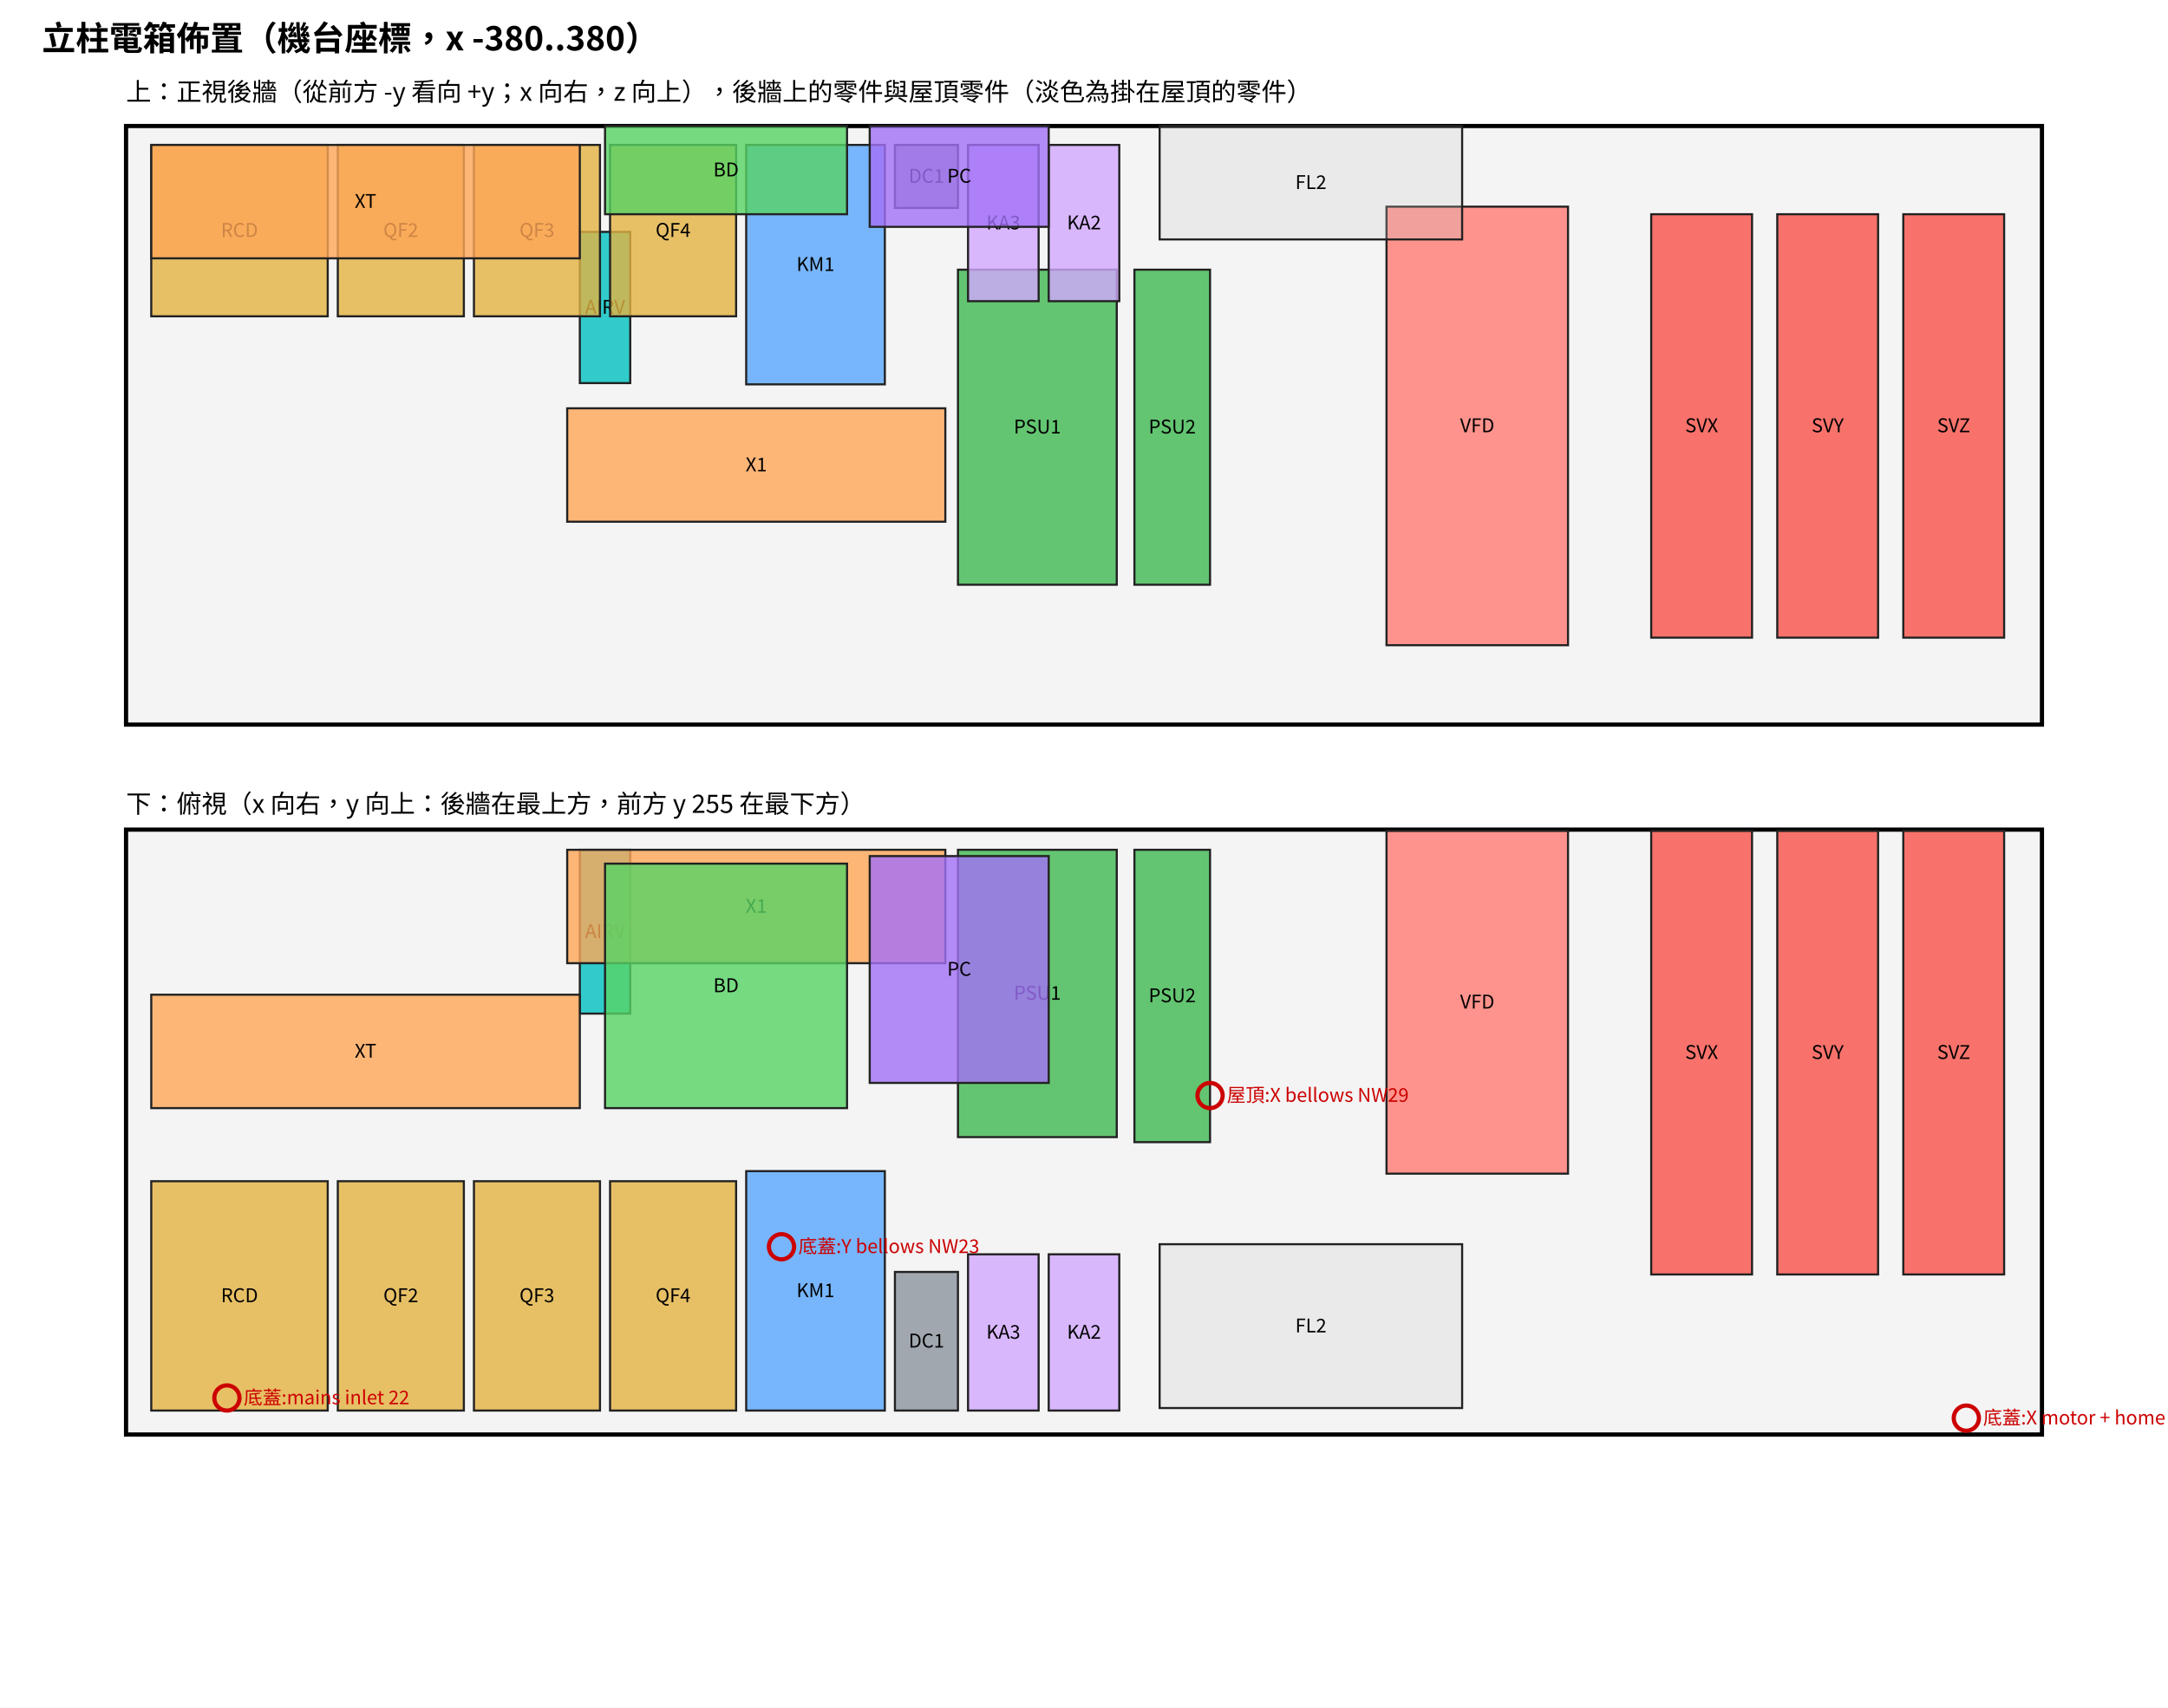
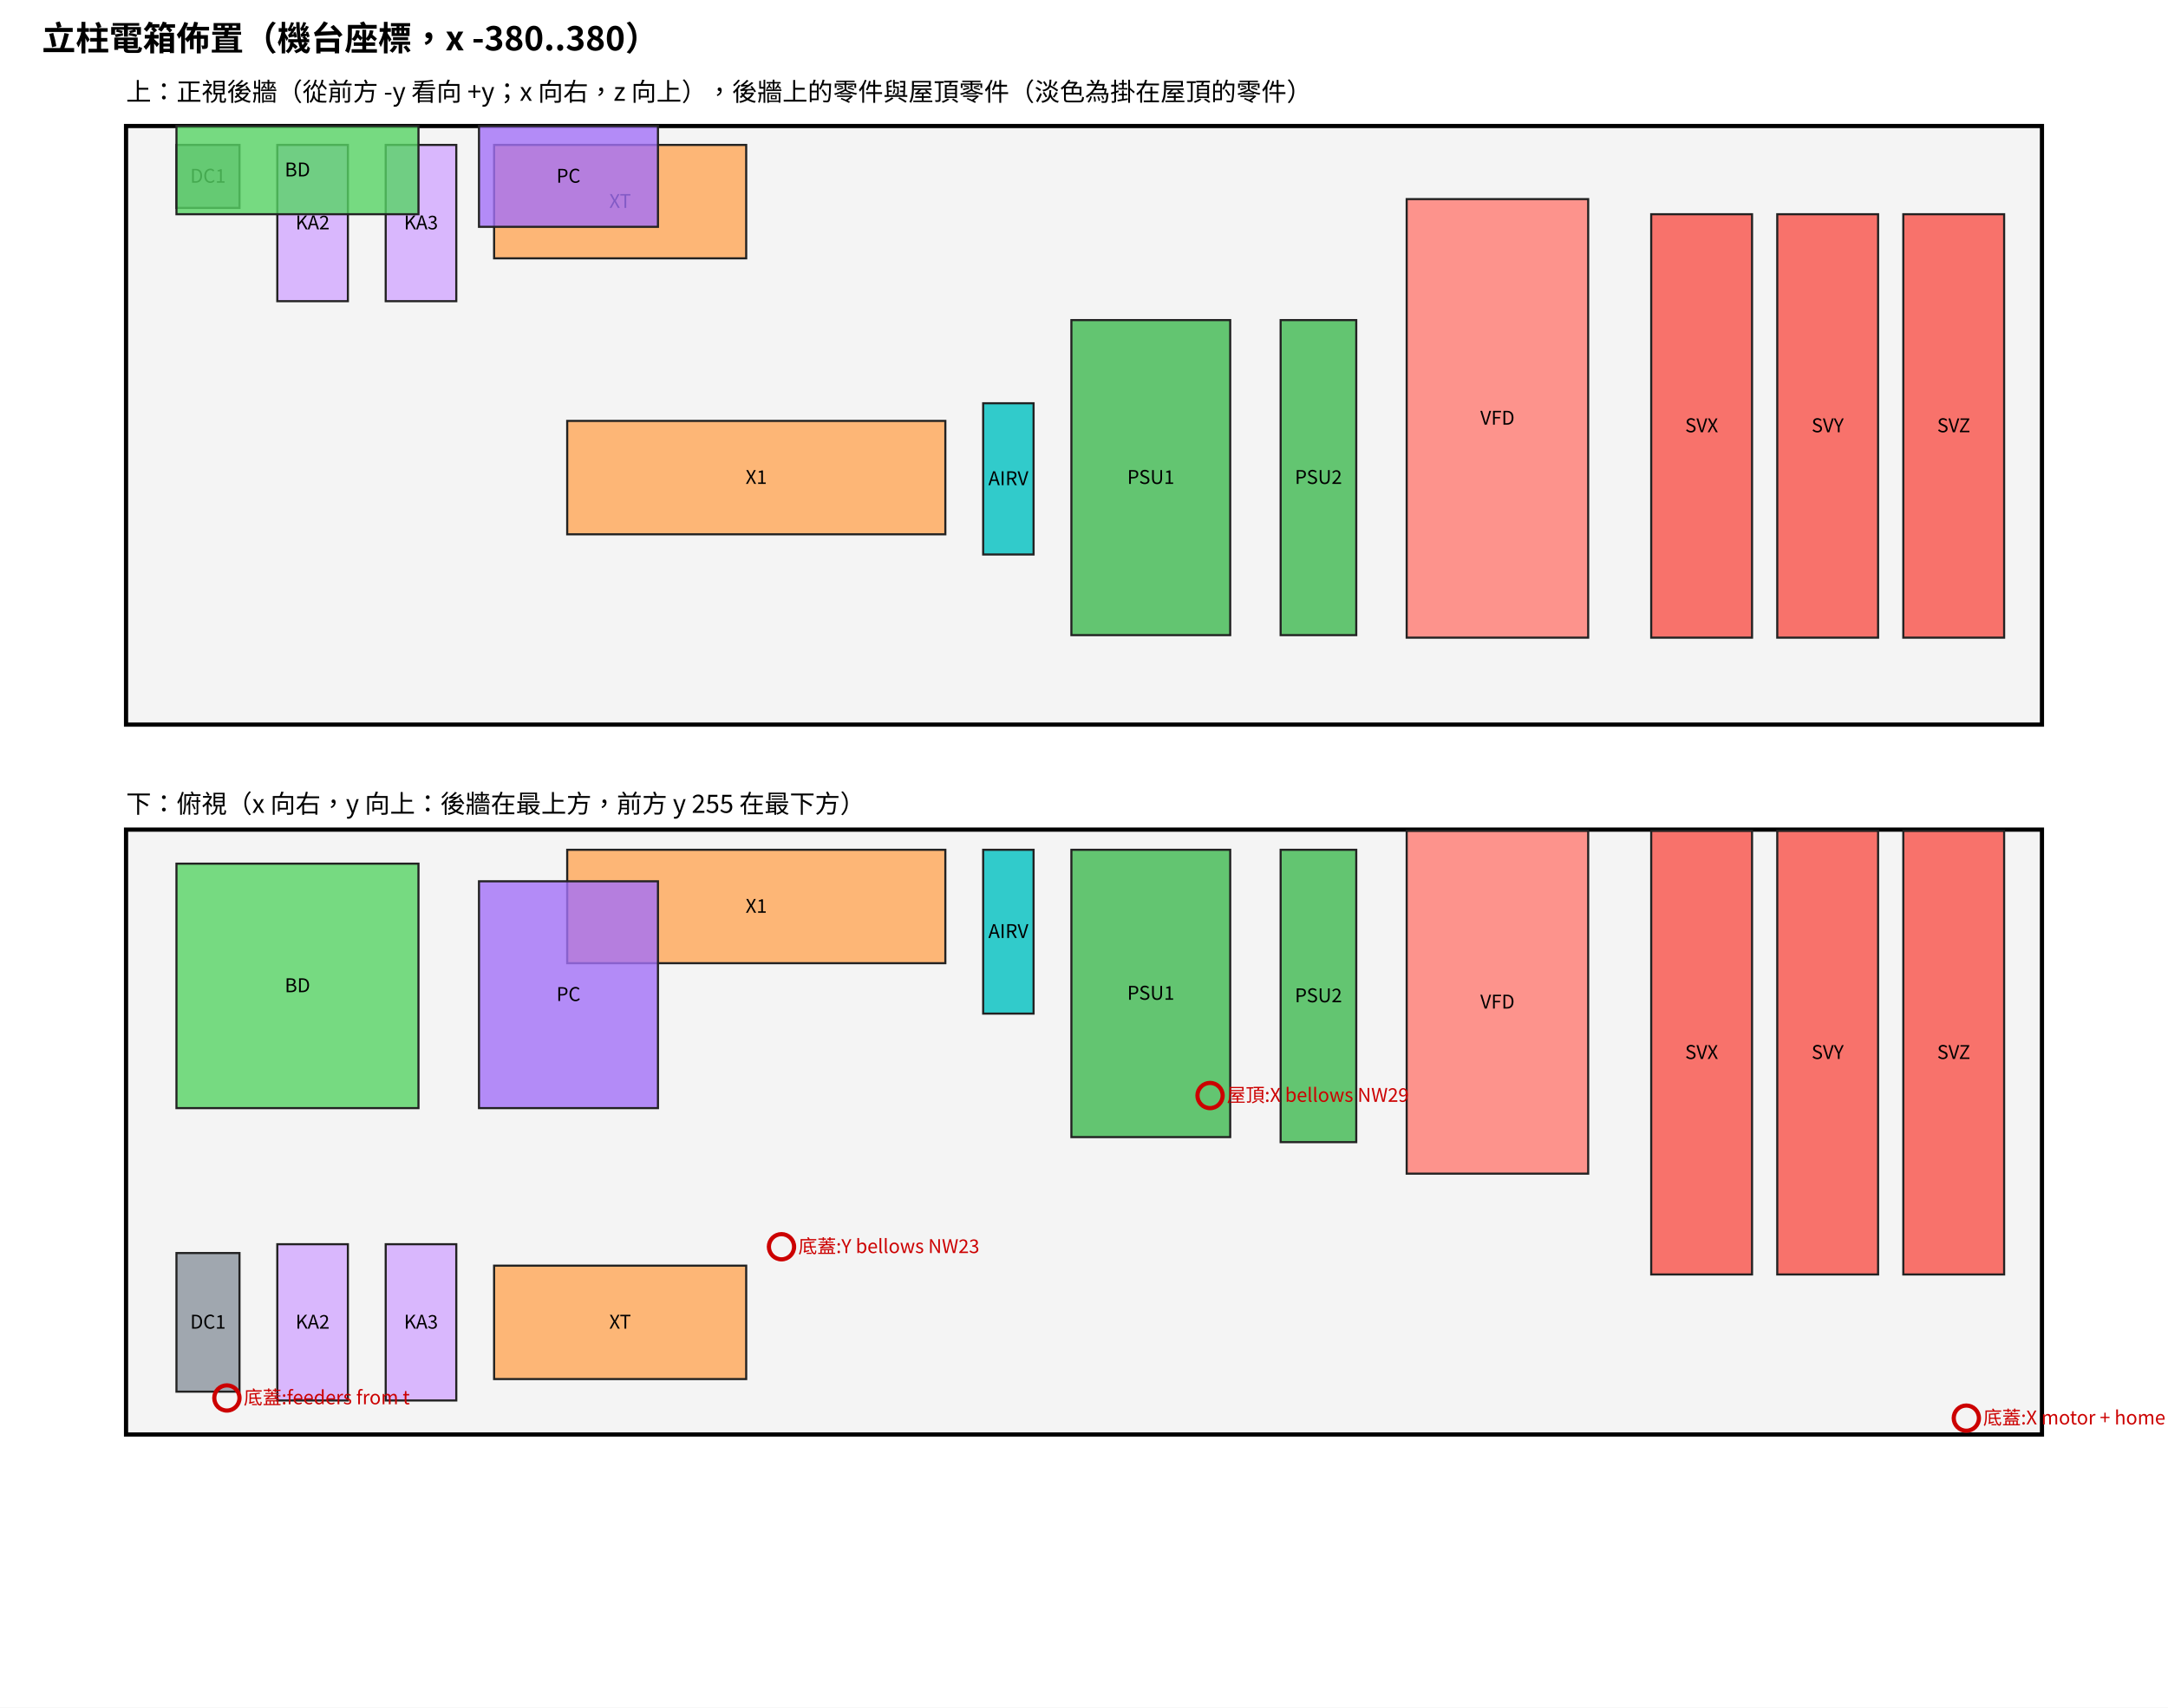
<svg xmlns="http://www.w3.org/2000/svg" width="1032" height="813" font-family="Noto Sans CJK TC, sans-serif">
  <rect width="100%" height="100%" fill="#fff" />
  <text x="20" y="24" font-size="16" font-weight="bold">立柱電箱佈置（機台座標，x -380..380）</text>
  <text x="60" y="48" font-size="12">上：正視後牆（從前方 -y 看向 +y；x 向右，z 向上），後牆上的零件與屋頂零件（淡色為掛在屋頂的零件）</text>
  <rect x="60" y="60" width="912" height="285" fill="#f4f4f4" stroke="#000" stroke-width="2" />
+   <rect x="270.0" y="200.4" width="180.0" height="54.0" fill="#ffa657" fill-opacity="0.8" stroke="#222" />
+   <text x="360.0" y="230.4" font-size="9" text-anchor="middle">X1</text>
+   <rect x="468.0" y="192.0" width="24.0" height="72.0" fill="#00c0c0" fill-opacity="0.8" stroke="#222" />
+   <text x="480.0" y="231.0" font-size="9" text-anchor="middle">AIRV</text>
+   <rect x="510.0" y="152.4" width="75.6" height="150.0" fill="#3fb950" fill-opacity="0.8" stroke="#222" />
+   <text x="547.8" y="230.4" font-size="9" text-anchor="middle">PSU1</text>
+   <rect x="609.6" y="152.4" width="36.0" height="150.0" fill="#3fb950" fill-opacity="0.8" stroke="#222" />
+   <text x="627.6" y="230.4" font-size="9" text-anchor="middle">PSU2</text>
+   <rect x="669.6" y="94.8" width="86.4" height="208.8" fill="#ff7b72" fill-opacity="0.8" stroke="#222" />
+   <text x="712.8" y="202.2" font-size="9" text-anchor="middle">VFD</text>
  <rect x="786.0" y="102.0" width="48.0" height="201.6" fill="#f85149" fill-opacity="0.8" stroke="#222" />
  <text x="810.0" y="205.8" font-size="9" text-anchor="middle">SVX</text>
  <rect x="846.0" y="102.0" width="48.0" height="201.6" fill="#f85149" fill-opacity="0.8" stroke="#222" />
  <text x="870.0" y="205.8" font-size="9" text-anchor="middle">SVY</text>
  <rect x="906.0" y="102.0" width="48.0" height="201.6" fill="#f85149" fill-opacity="0.8" stroke="#222" />
  <text x="930.0" y="205.8" font-size="9" text-anchor="middle">SVZ</text>
-   <rect x="660.0" y="98.4" width="86.4" height="208.8" fill="#ff7b72" fill-opacity="0.8" stroke="#222" />
-   <text x="703.2" y="205.8" font-size="9" text-anchor="middle">VFD</text>
-   <rect x="456.0" y="128.4" width="75.6" height="150.0" fill="#3fb950" fill-opacity="0.8" stroke="#222" />
-   <text x="493.8" y="206.4" font-size="9" text-anchor="middle">PSU1</text>
-   <rect x="540.0" y="128.4" width="36.0" height="150.0" fill="#3fb950" fill-opacity="0.8" stroke="#222" />
-   <text x="558.0" y="206.4" font-size="9" text-anchor="middle">PSU2</text>
-   <rect x="276.0" y="110.4" width="24.0" height="72.0" fill="#00c0c0" fill-opacity="0.8" stroke="#222" />
-   <text x="288.0" y="149.4" font-size="9" text-anchor="middle">AIRV</text>
-   <rect x="270.0" y="194.4" width="180.0" height="54.0" fill="#ffa657" fill-opacity="0.8" stroke="#222" />
-   <text x="360.0" y="224.4" font-size="9" text-anchor="middle">X1</text>
-   <rect x="72.0" y="69.0" width="84.0" height="81.6" fill="#e3b341" fill-opacity="0.8" stroke="#222" />
-   <text x="114.0" y="112.8" font-size="9" text-anchor="middle">RCD</text>
-   <rect x="160.8" y="69.0" width="60.0" height="81.6" fill="#e3b341" fill-opacity="0.8" stroke="#222" />
-   <text x="190.8" y="112.8" font-size="9" text-anchor="middle">QF2</text>
-   <rect x="225.6" y="69.0" width="60.0" height="81.6" fill="#e3b341" fill-opacity="0.8" stroke="#222" />
-   <text x="255.6" y="112.8" font-size="9" text-anchor="middle">QF3</text>
-   <rect x="290.4" y="69.0" width="60.0" height="81.6" fill="#e3b341" fill-opacity="0.8" stroke="#222" />
-   <text x="320.4" y="112.8" font-size="9" text-anchor="middle">QF4</text>
-   <rect x="355.2" y="69.0" width="66.0" height="114.0" fill="#58a6ff" fill-opacity="0.8" stroke="#222" />
-   <text x="388.2" y="129.0" font-size="9" text-anchor="middle">KM1</text>
-   <rect x="426.0" y="69.0" width="30.0" height="30.0" fill="#8b949e" fill-opacity="0.8" stroke="#222" />
-   <text x="441.0" y="87.0" font-size="9" text-anchor="middle">DC1</text>
-   <rect x="460.8" y="69.0" width="33.6" height="74.4" fill="#d2a8ff" fill-opacity="0.8" stroke="#222" />
-   <text x="477.6" y="109.2" font-size="9" text-anchor="middle">KA3</text>
-   <rect x="499.2" y="69.0" width="33.6" height="74.4" fill="#d2a8ff" fill-opacity="0.8" stroke="#222" />
-   <text x="516.0" y="109.2" font-size="9" text-anchor="middle">KA2</text>
-   <rect x="72.0" y="69.0" width="204.0" height="54.0" fill="#ffa657" fill-opacity="0.8" stroke="#222" />
-   <text x="174.0" y="99.0" font-size="9" text-anchor="middle">XT</text>
-   <rect x="288.0" y="60.0" width="115.2" height="42.0" fill="#56d364" fill-opacity="0.8" stroke="#222" />
-   <text x="345.6" y="84.0" font-size="9" text-anchor="middle">BD</text>
-   <rect x="552.0" y="60.0" width="144.0" height="54.0" fill="#cccccc" fill-opacity="0.25" stroke="#222" />
-   <text x="624.0" y="90.0" font-size="9" text-anchor="middle">FL2</text>
-   <rect x="414.0" y="60.0" width="85.2" height="48.0" fill="#a371f7" fill-opacity="0.8" stroke="#222" />
-   <text x="456.6" y="87.0" font-size="9" text-anchor="middle">PC</text>
+   <rect x="84.0" y="69.0" width="30.0" height="30.0" fill="#8b949e" fill-opacity="0.8" stroke="#222" />
+   <text x="99.0" y="87.0" font-size="9" text-anchor="middle">DC1</text>
+   <rect x="132.0" y="69.0" width="33.6" height="74.4" fill="#d2a8ff" fill-opacity="0.8" stroke="#222" />
+   <text x="148.8" y="109.2" font-size="9" text-anchor="middle">KA2</text>
+   <rect x="183.6" y="69.0" width="33.6" height="74.4" fill="#d2a8ff" fill-opacity="0.8" stroke="#222" />
+   <text x="200.4" y="109.2" font-size="9" text-anchor="middle">KA3</text>
+   <rect x="235.2" y="69.0" width="120.0" height="54.0" fill="#ffa657" fill-opacity="0.8" stroke="#222" />
+   <text x="295.2" y="99.0" font-size="9" text-anchor="middle">XT</text>
+   <rect x="84.0" y="60.0" width="115.2" height="42.0" fill="#56d364" fill-opacity="0.8" stroke="#222" />
+   <text x="141.6" y="84.0" font-size="9" text-anchor="middle">BD</text>
+   <rect x="228.0" y="60.0" width="85.2" height="48.0" fill="#a371f7" fill-opacity="0.8" stroke="#222" />
+   <text x="270.6" y="87.0" font-size="9" text-anchor="middle">PC</text>
  <text x="60" y="387" font-size="12">下：俯視（x 向右，y 向上：後牆在最上方，前方 y 255 在最下方）</text>
  <rect x="60" y="395" width="912" height="288" fill="#f4f4f4" stroke="#000" stroke-width="2" />
+   <rect x="270.0" y="404.6" width="180.0" height="54.0" fill="#ffa657" fill-opacity="0.8" stroke="#222" />
+   <text x="360.0" y="434.6" font-size="9" text-anchor="middle">X1</text>
+   <rect x="468.0" y="404.6" width="24.0" height="78.0" fill="#00c0c0" fill-opacity="0.8" stroke="#222" />
+   <text x="480.0" y="446.6" font-size="9" text-anchor="middle">AIRV</text>
+   <rect x="510.0" y="404.6" width="75.6" height="136.8" fill="#3fb950" fill-opacity="0.8" stroke="#222" />
+   <text x="547.8" y="476.0" font-size="9" text-anchor="middle">PSU1</text>
+   <rect x="609.6" y="404.6" width="36.0" height="139.2" fill="#3fb950" fill-opacity="0.8" stroke="#222" />
+   <text x="627.6" y="477.2" font-size="9" text-anchor="middle">PSU2</text>
+   <rect x="669.6" y="395.6" width="86.4" height="163.2" fill="#ff7b72" fill-opacity="0.8" stroke="#222" />
+   <text x="712.8" y="480.2" font-size="9" text-anchor="middle">VFD</text>
  <rect x="786.0" y="395.6" width="48.0" height="211.2" fill="#f85149" fill-opacity="0.8" stroke="#222" />
  <text x="810.0" y="504.2" font-size="9" text-anchor="middle">SVX</text>
  <rect x="846.0" y="395.6" width="48.0" height="211.2" fill="#f85149" fill-opacity="0.8" stroke="#222" />
  <text x="870.0" y="504.2" font-size="9" text-anchor="middle">SVY</text>
  <rect x="906.0" y="395.6" width="48.0" height="211.2" fill="#f85149" fill-opacity="0.8" stroke="#222" />
  <text x="930.0" y="504.2" font-size="9" text-anchor="middle">SVZ</text>
-   <rect x="660.0" y="395.6" width="86.4" height="163.2" fill="#ff7b72" fill-opacity="0.8" stroke="#222" />
-   <text x="703.2" y="480.2" font-size="9" text-anchor="middle">VFD</text>
-   <rect x="456.0" y="404.6" width="75.6" height="136.8" fill="#3fb950" fill-opacity="0.8" stroke="#222" />
-   <text x="493.8" y="476.0" font-size="9" text-anchor="middle">PSU1</text>
-   <rect x="540.0" y="404.6" width="36.0" height="139.2" fill="#3fb950" fill-opacity="0.8" stroke="#222" />
-   <text x="558.0" y="477.2" font-size="9" text-anchor="middle">PSU2</text>
-   <rect x="276.0" y="404.6" width="24.0" height="78.0" fill="#00c0c0" fill-opacity="0.8" stroke="#222" />
-   <text x="288.0" y="446.6" font-size="9" text-anchor="middle">AIRV</text>
-   <rect x="270.0" y="404.6" width="180.0" height="54.0" fill="#ffa657" fill-opacity="0.8" stroke="#222" />
-   <text x="360.0" y="434.6" font-size="9" text-anchor="middle">X1</text>
-   <rect x="72.0" y="562.4" width="84.0" height="109.2" fill="#e3b341" fill-opacity="0.8" stroke="#222" />
-   <text x="114.0" y="620.0" font-size="9" text-anchor="middle">RCD</text>
-   <rect x="160.8" y="562.4" width="60.0" height="109.2" fill="#e3b341" fill-opacity="0.8" stroke="#222" />
-   <text x="190.8" y="620.0" font-size="9" text-anchor="middle">QF2</text>
-   <rect x="225.6" y="562.4" width="60.0" height="109.2" fill="#e3b341" fill-opacity="0.8" stroke="#222" />
-   <text x="255.6" y="620.0" font-size="9" text-anchor="middle">QF3</text>
-   <rect x="290.4" y="562.4" width="60.0" height="109.2" fill="#e3b341" fill-opacity="0.8" stroke="#222" />
-   <text x="320.4" y="620.0" font-size="9" text-anchor="middle">QF4</text>
-   <rect x="355.2" y="557.6" width="66.0" height="114.0" fill="#58a6ff" fill-opacity="0.8" stroke="#222" />
-   <text x="388.2" y="617.6" font-size="9" text-anchor="middle">KM1</text>
-   <rect x="426.0" y="605.6" width="30.0" height="66.0" fill="#8b949e" fill-opacity="0.8" stroke="#222" />
-   <text x="441.0" y="641.6" font-size="9" text-anchor="middle">DC1</text>
-   <rect x="460.8" y="597.2" width="33.6" height="74.4" fill="#d2a8ff" fill-opacity="0.8" stroke="#222" />
-   <text x="477.6" y="637.4" font-size="9" text-anchor="middle">KA3</text>
-   <rect x="499.2" y="597.2" width="33.6" height="74.4" fill="#d2a8ff" fill-opacity="0.8" stroke="#222" />
-   <text x="516.0" y="637.4" font-size="9" text-anchor="middle">KA2</text>
-   <rect x="72.0" y="473.6" width="204.0" height="54.0" fill="#ffa657" fill-opacity="0.8" stroke="#222" />
-   <text x="174.0" y="503.6" font-size="9" text-anchor="middle">XT</text>
-   <rect x="288.0" y="411.2" width="115.2" height="116.4" fill="#56d364" fill-opacity="0.8" stroke="#222" />
-   <text x="345.6" y="472.4" font-size="9" text-anchor="middle">BD</text>
-   <rect x="552.0" y="592.4" width="144.0" height="78.0" fill="#cccccc" fill-opacity="0.25" stroke="#222" />
-   <text x="624.0" y="634.4" font-size="9" text-anchor="middle">FL2</text>
-   <rect x="414.0" y="407.6" width="85.2" height="108.0" fill="#a371f7" fill-opacity="0.8" stroke="#222" />
-   <text x="456.6" y="464.6" font-size="9" text-anchor="middle">PC</text>
+   <rect x="84.0" y="596.6" width="30.0" height="66.0" fill="#8b949e" fill-opacity="0.8" stroke="#222" />
+   <text x="99.0" y="632.6" font-size="9" text-anchor="middle">DC1</text>
+   <rect x="132.0" y="592.4" width="33.6" height="74.4" fill="#d2a8ff" fill-opacity="0.8" stroke="#222" />
+   <text x="148.8" y="632.6" font-size="9" text-anchor="middle">KA2</text>
+   <rect x="183.6" y="592.4" width="33.6" height="74.4" fill="#d2a8ff" fill-opacity="0.8" stroke="#222" />
+   <text x="200.4" y="632.6" font-size="9" text-anchor="middle">KA3</text>
+   <rect x="235.2" y="602.6" width="120.0" height="54.0" fill="#ffa657" fill-opacity="0.8" stroke="#222" />
+   <text x="295.2" y="632.6" font-size="9" text-anchor="middle">XT</text>
+   <rect x="84.0" y="411.2" width="115.2" height="116.4" fill="#56d364" fill-opacity="0.8" stroke="#222" />
+   <text x="141.6" y="472.4" font-size="9" text-anchor="middle">BD</text>
+   <rect x="228.0" y="419.6" width="85.2" height="108.0" fill="#a371f7" fill-opacity="0.8" stroke="#222" />
+   <text x="270.6" y="476.6" font-size="9" text-anchor="middle">PC</text>
  <circle cx="108.0" cy="665.6" r="6" fill="none" stroke="#c00" stroke-width="2" />
-   <text x="116.0" y="668.6" font-size="9" fill="#c00">底蓋:mains inlet 22</text>
+   <text x="116.0" y="668.6" font-size="9" fill="#c00">底蓋:feeders from t</text>
  <circle cx="372.0" cy="593.6" r="6" fill="none" stroke="#c00" stroke-width="2" />
  <text x="380.0" y="596.6" font-size="9" fill="#c00">底蓋:Y bellows NW23</text>
  <circle cx="936.0" cy="675.2" r="6" fill="none" stroke="#c00" stroke-width="2" />
  <text x="944.0" y="678.2" font-size="9" fill="#c00">底蓋:X motor + home</text>
  <circle cx="576.0" cy="521.6" r="6" fill="none" stroke="#c00" stroke-width="2" />
  <text x="584.0" y="524.6" font-size="9" fill="#c00">屋頂:X bellows NW29</text>
</svg>
